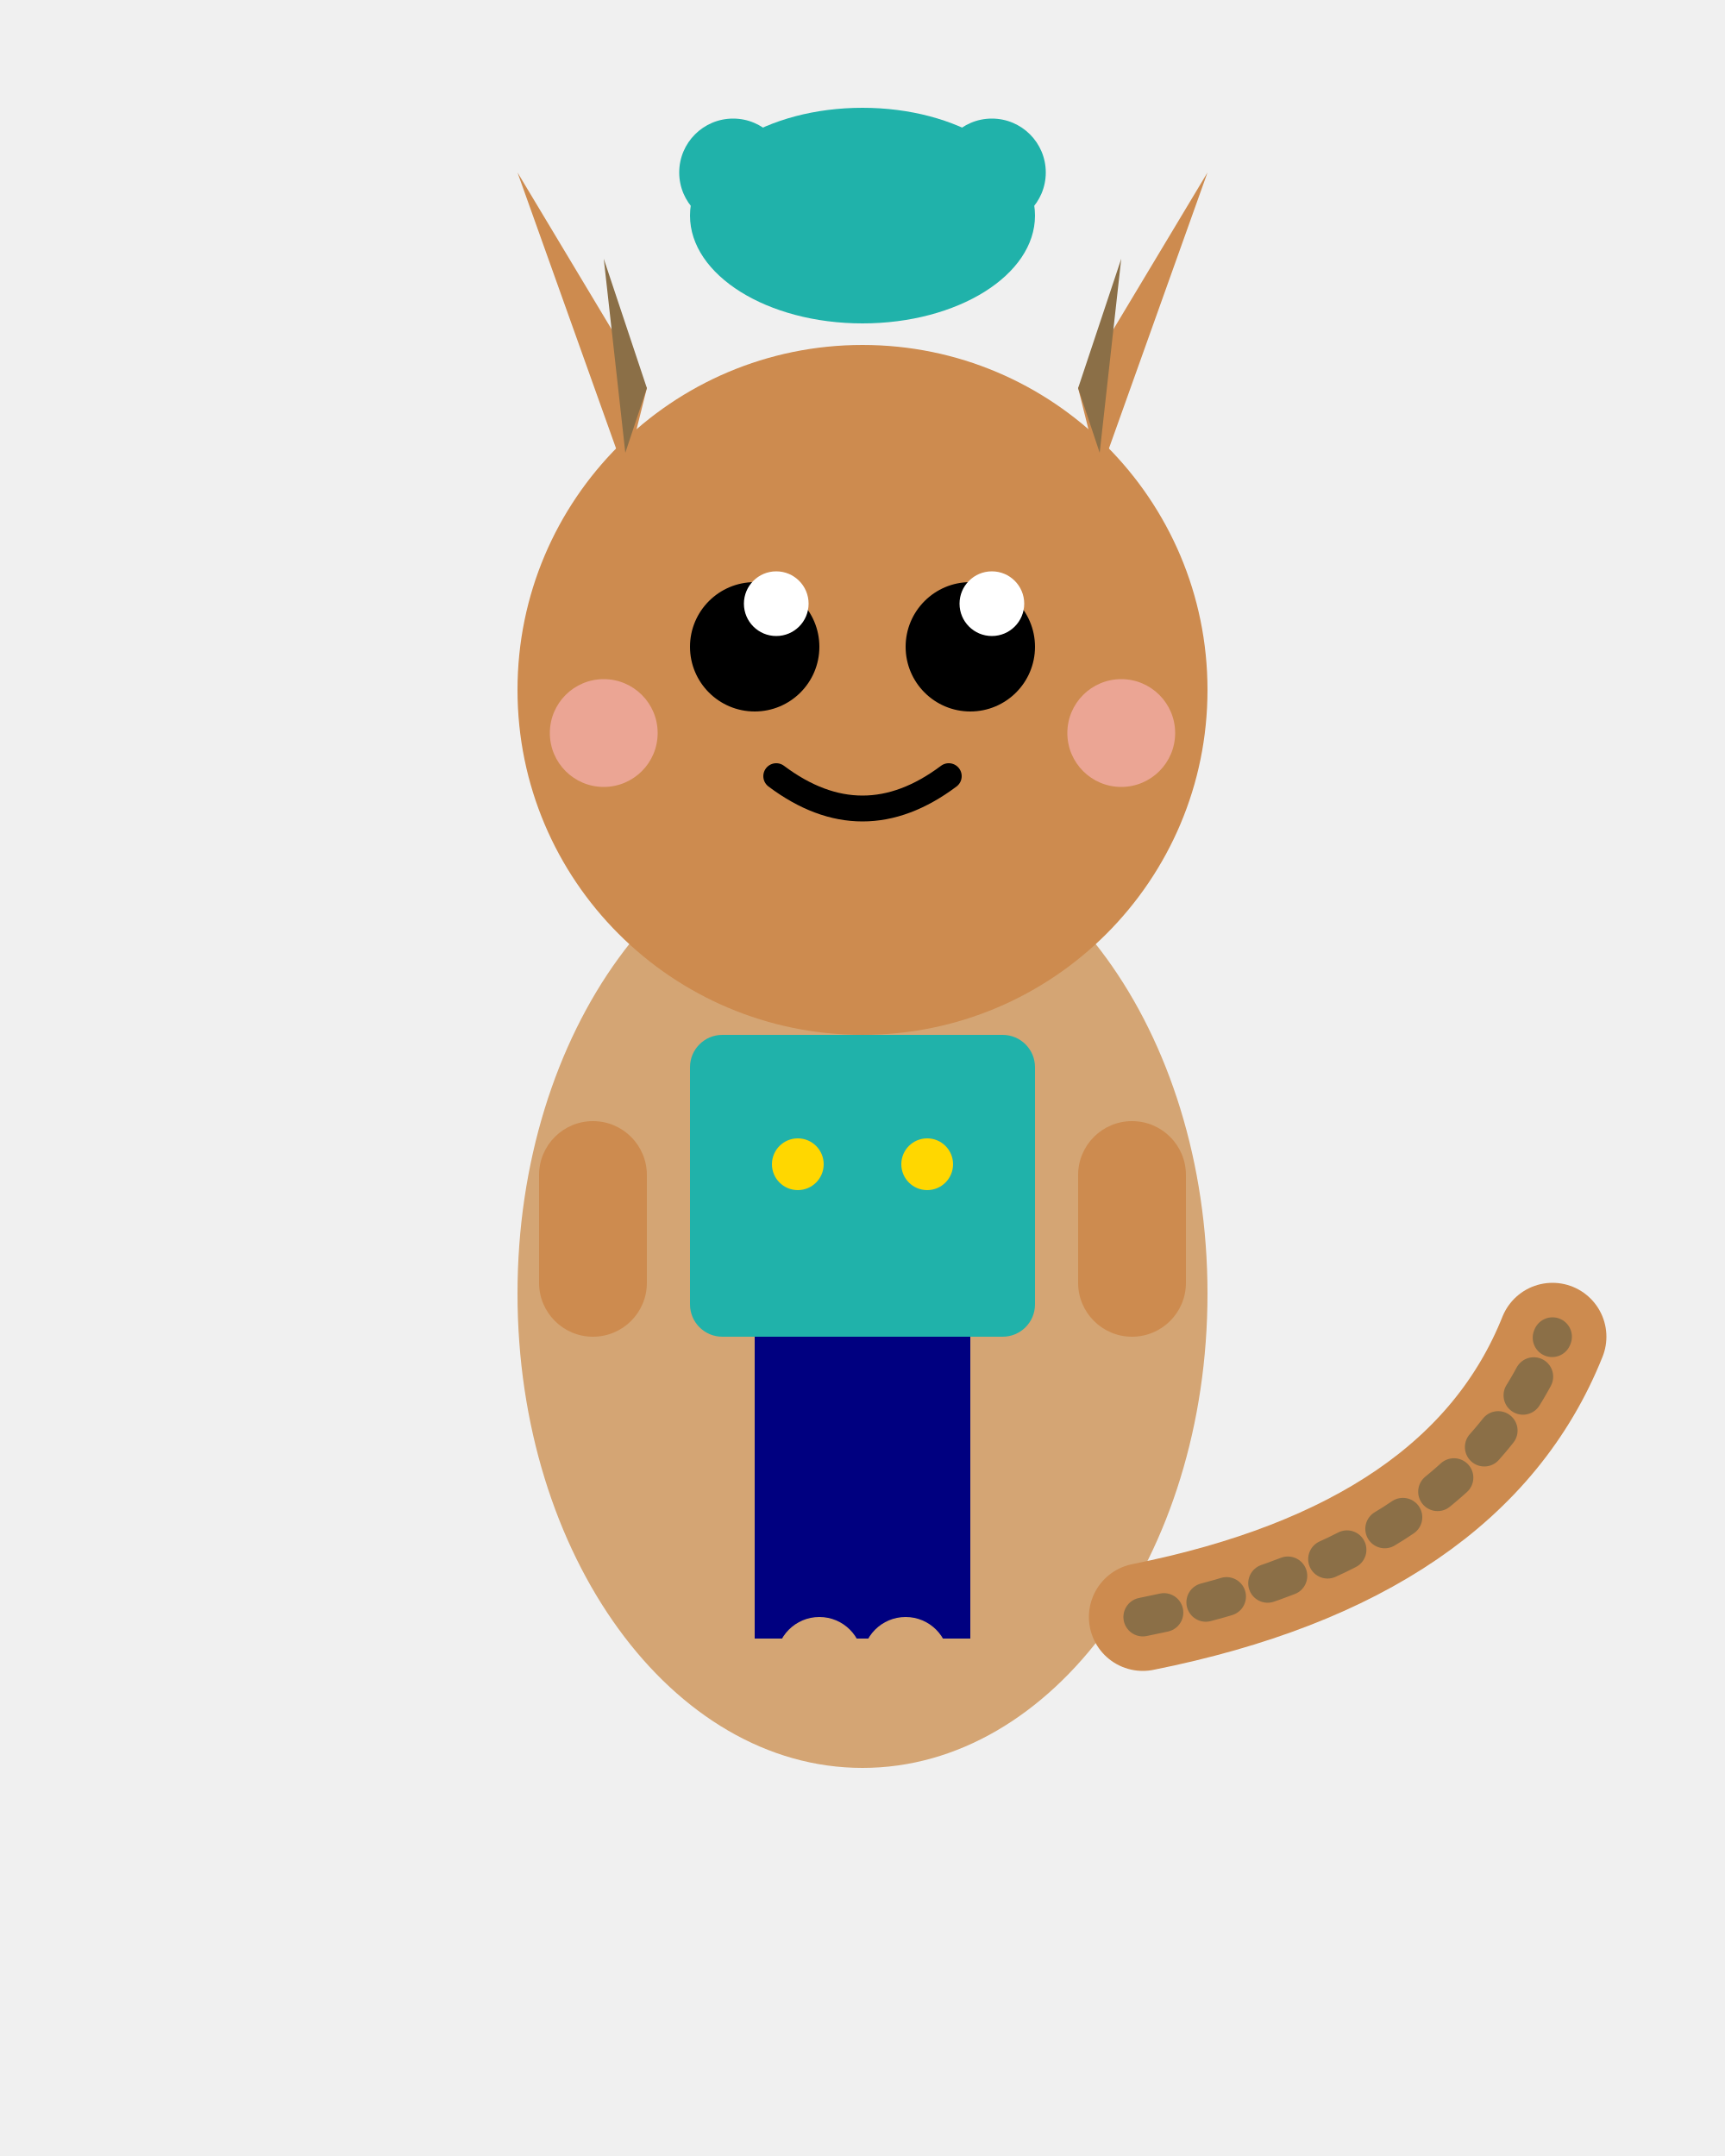
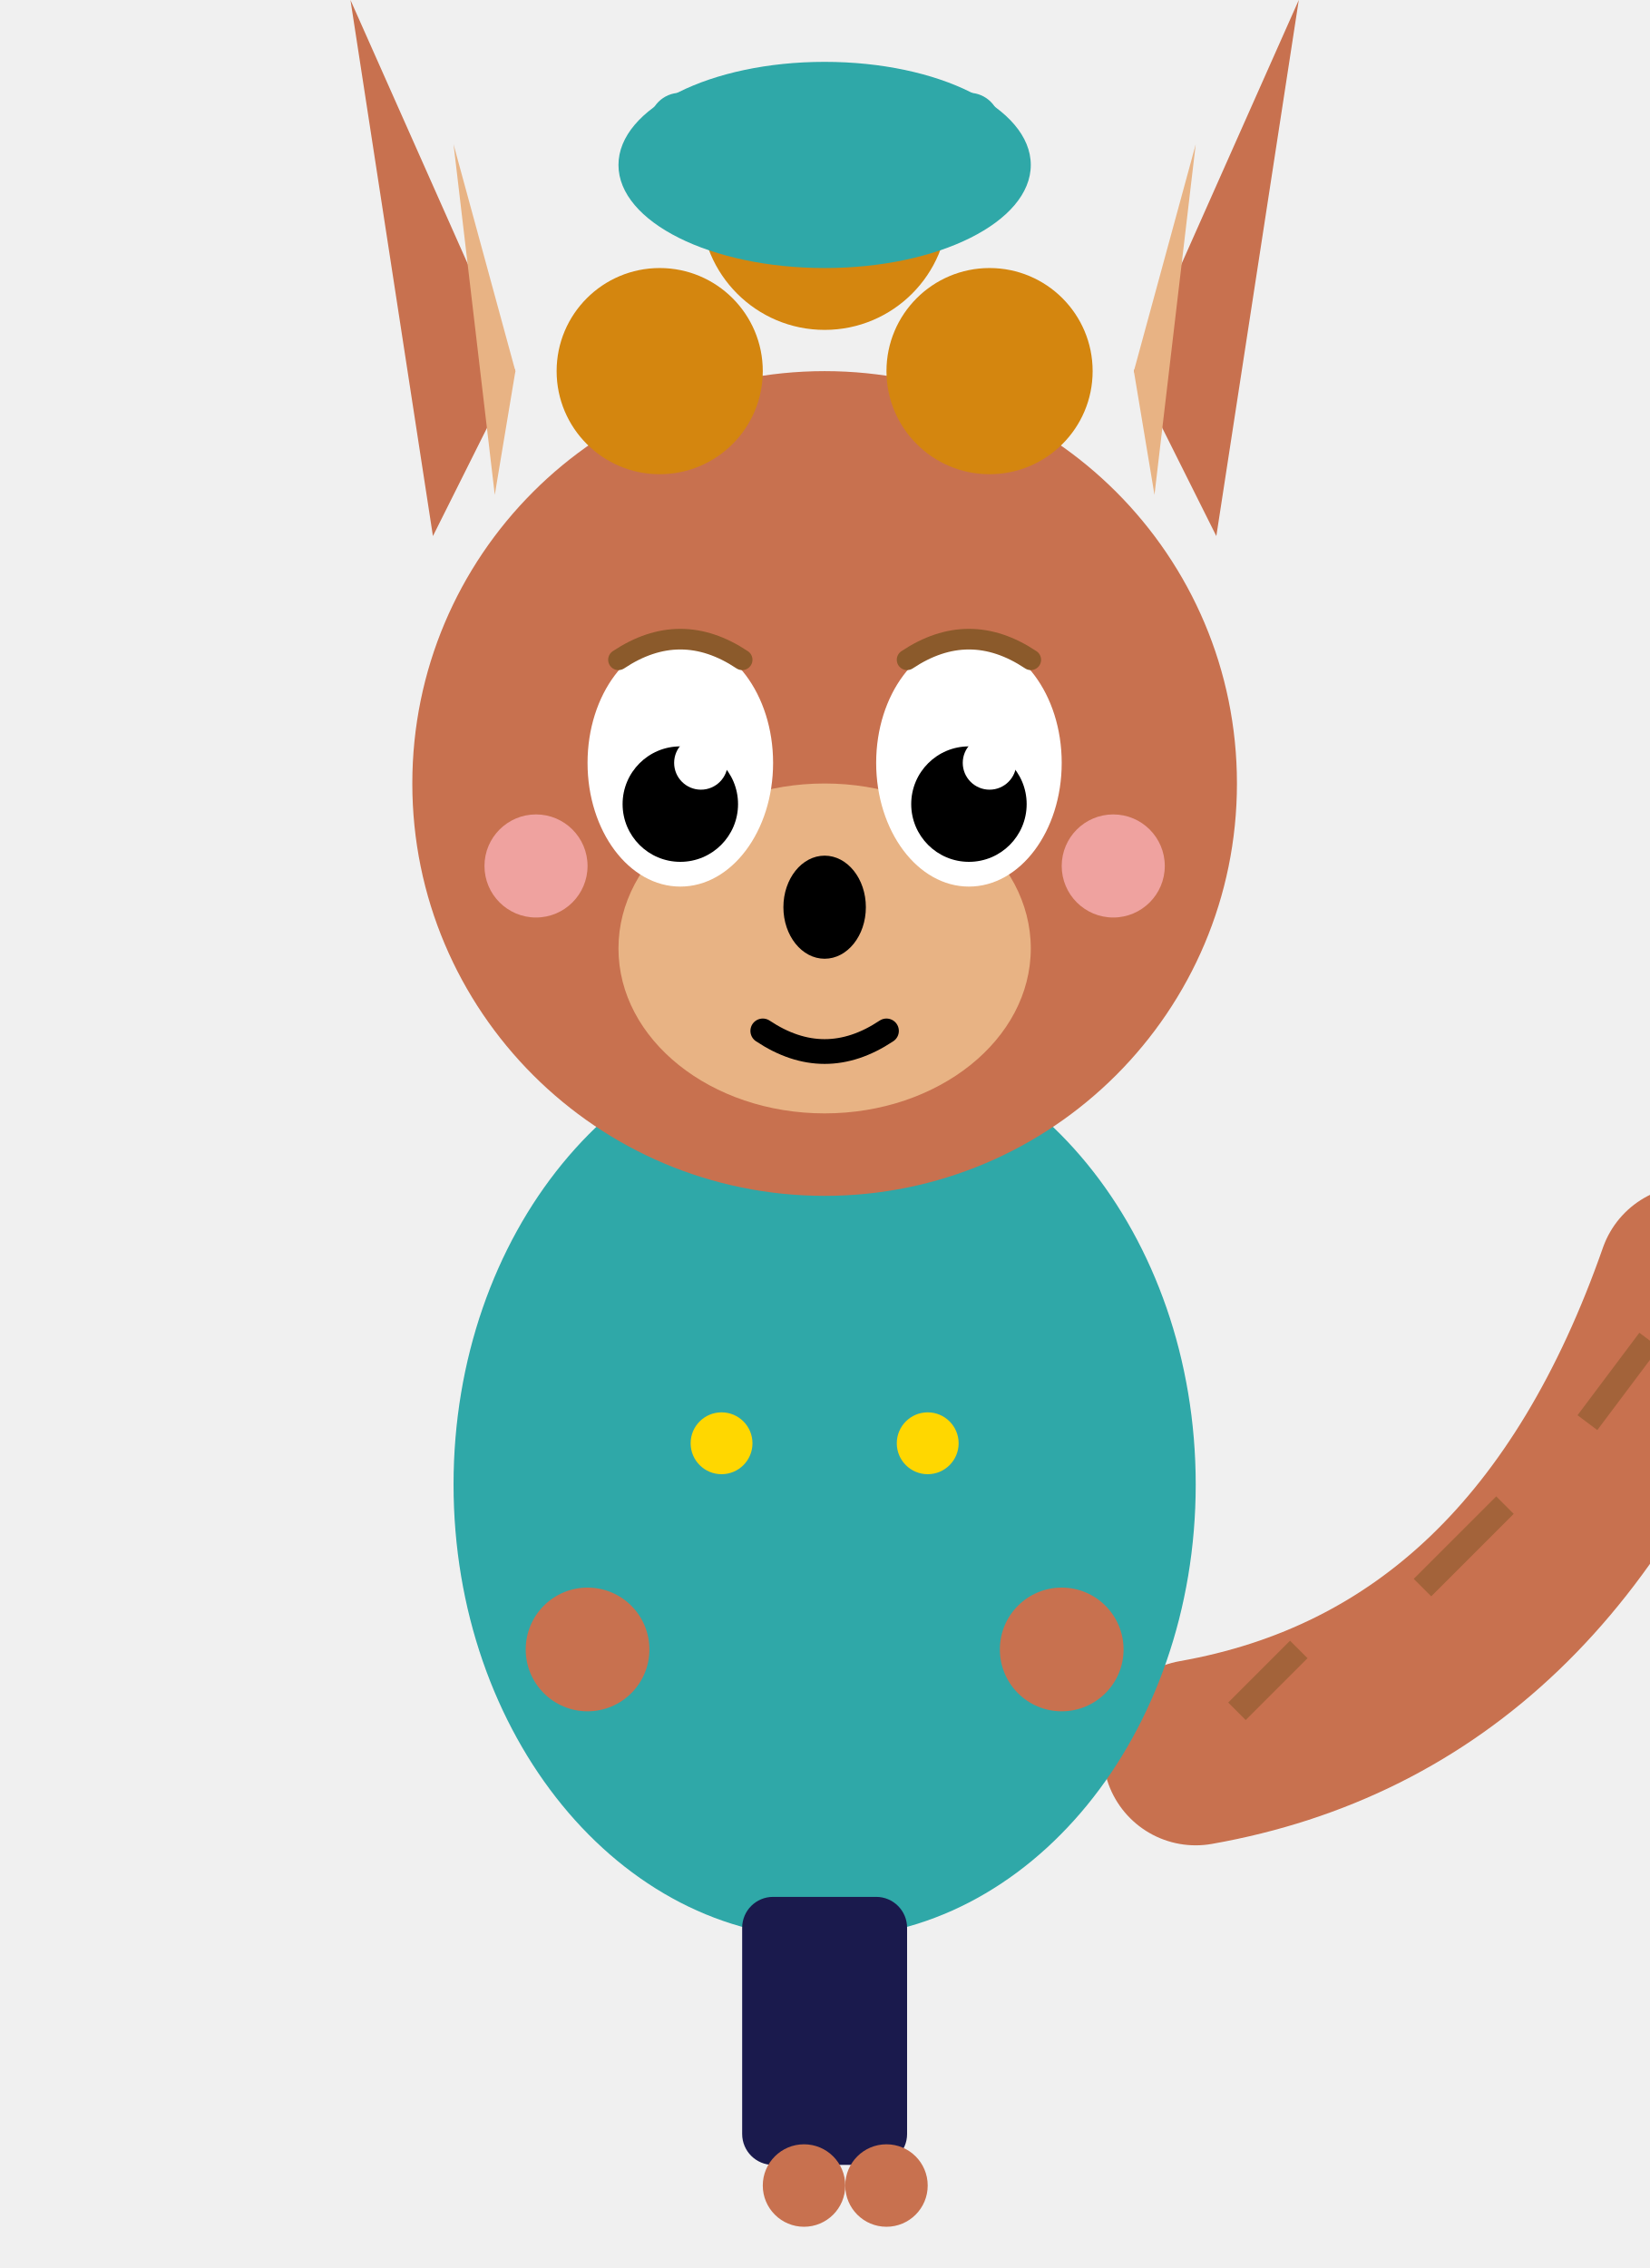
- <svg xmlns="http://www.w3.org/2000/svg" viewBox="0 0 80 100">
-   <ellipse cx="40" cy="60" rx="16" ry="22" fill="#D4A574" />
-   <circle cx="40" cy="32" r="16" fill="#CD8B4F" />
-   <polygon points="30,18 24,8 29,22" fill="#CD8B4F" />
-   <polygon points="50,18 56,8 51,22" fill="#CD8B4F" />
-   <polygon points="30,18 28,12 29,21" fill="#8B6F47" />
-   <polygon points="50,18 52,12 51,21" fill="#8B6F47" />
-   <ellipse cx="40" cy="10" rx="8" ry="5" fill="#20B2AA" />
-   <circle cx="34" cy="8" r="2.5" fill="#20B2AA" />
-   <circle cx="46" cy="8" r="2.5" fill="#20B2AA" />
-   <circle cx="35" cy="30" r="3" fill="#000" />
-   <circle cx="45" cy="30" r="3" fill="#000" />
-   <circle cx="36" cy="28" r="1.5" fill="#FFF" />
-   <circle cx="46" cy="28" r="1.5" fill="#FFF" />
-   <path d="M 36 36 Q 40 39 44 36" stroke="#000" stroke-width="1.2" fill="none" stroke-linecap="round" />
-   <circle cx="28" cy="34" r="2.5" fill="#FFB6C1" opacity="0.6" />
-   <circle cx="52" cy="34" r="2.5" fill="#FFB6C1" opacity="0.6" />
-   <rect x="32" y="48" width="16" height="14" fill="#20B2AA" rx="1.5" />
-   <circle cx="37" cy="54" r="1.2" fill="#FFD700" />
-   <circle cx="43" cy="54" r="1.2" fill="#FFD700" />
-   <rect x="35" y="62" width="10" height="14" fill="#000080" />
-   <rect x="25" y="52" width="5" height="10" fill="#CD8B4F" rx="2.5" />
-   <rect x="50" y="52" width="5" height="10" fill="#CD8B4F" rx="2.5" />
-   <path d="M 53 75 Q 68 72 72 62" stroke="#CD8B4F" stroke-width="5" fill="none" stroke-linecap="round" />
-   <path d="M 53 75 Q 68 72 72 62" stroke="#8B6F47" stroke-width="1.8" fill="none" stroke-linecap="round" stroke-dasharray="1,2" />
-   <circle cx="38" cy="77" r="2" fill="#D4A574" />
-   <circle cx="42" cy="77" r="2" fill="#D4A574" />
+ <svg xmlns="http://www.w3.org/2000/svg" viewBox="0 0 80 110">
+   <g>
+     <path d="M 58 85 Q 75 82 82 62" stroke="#C8714F" stroke-width="9" fill="none" stroke-linecap="round" />
+     <path d="M 60 83 L 63 80" stroke="#8B5A2B" stroke-width="1.2" opacity="0.6" />
+     <path d="M 69 77 L 73 73" stroke="#8B5A2B" stroke-width="1.2" opacity="0.6" />
+     <path d="M 77 69 L 80 65" stroke="#8B5A2B" stroke-width="1.2" opacity="0.6" />
+   </g>
+   <ellipse cx="40" cy="72" rx="18" ry="22" fill="#2FA8A8" />
+   <circle cx="35" cy="70" r="1.5" fill="#FFD700" />
+   <circle cx="45" cy="70" r="1.5" fill="#FFD700" />
+   <rect x="36" y="92" width="8" height="13" fill="#1a1a4d" rx="1.5" />
+   <circle cx="39" cy="106" r="2" fill="#C8714F" />
+   <circle cx="43" cy="106" r="2" fill="#C8714F" />
+   <rect x="26" y="65" width="5.5" height="14" fill="#2FA8A8" rx="2.75" />
+   <circle cx="28.5" cy="80" r="3" fill="#C8714F" />
+   <rect x="48.5" y="65" width="5.5" height="14" fill="#2FA8A8" rx="2.75" />
+   <circle cx="51.5" cy="80" r="3" fill="#C8714F" />
+   <circle cx="40" cy="38" r="20" fill="#C8714F" />
+   <ellipse cx="40" cy="46" rx="10" ry="8" fill="#E8B384" />
+   <g>
+     <polygon points="25,18 17,0 21,26" fill="#C8714F" />
+     <polygon points="25,18 22,7 24,24" fill="#E8B384" />
+     <polygon points="55,18 63,0 59,26" fill="#C8714F" />
+     <polygon points="55,18 58,7 56,24" fill="#E8B384" />
+   </g>
+   <circle cx="32" cy="18" r="5" fill="#D4860F" />
+   <circle cx="48" cy="18" r="5" fill="#D4860F" />
+   <circle cx="40" cy="10" r="6" fill="#D4860F" />
+   <ellipse cx="40" cy="8" rx="10" ry="5" fill="#2FA8A8" />
+   <circle cx="33" cy="6" r="1.5" fill="#2FA8A8" />
+   <circle cx="47" cy="6" r="1.5" fill="#2FA8A8" />
+   <g>
+     <ellipse cx="33" cy="37" rx="4.5" ry="6" fill="#FFF" />
+     <circle cx="33" cy="39" r="2.8" fill="#000" />
+     <circle cx="34" cy="37" r="1.3" fill="#FFF" />
+     <ellipse cx="47" cy="37" rx="4.5" ry="6" fill="#FFF" />
+     <circle cx="47" cy="39" r="2.8" fill="#000" />
+     <circle cx="48" cy="37" r="1.3" fill="#FFF" />
+   </g>
+   <path d="M 30 32 Q 33 30 36 32" stroke="#8B5A2B" stroke-width="1" fill="none" stroke-linecap="round" />
+   <path d="M 44 32 Q 47 30 50 32" stroke="#8B5A2B" stroke-width="1" fill="none" stroke-linecap="round" />
+   <ellipse cx="40" cy="44" rx="2" ry="2.5" fill="#000" />
+   <path d="M 37 50 Q 40 52 43 50" stroke="#000" stroke-width="1.2" fill="none" stroke-linecap="round" />
+   <circle cx="26" cy="42" r="2.5" fill="#FFB6C1" opacity="0.7" />
+   <circle cx="54" cy="42" r="2.5" fill="#FFB6C1" opacity="0.7" />
</svg>
